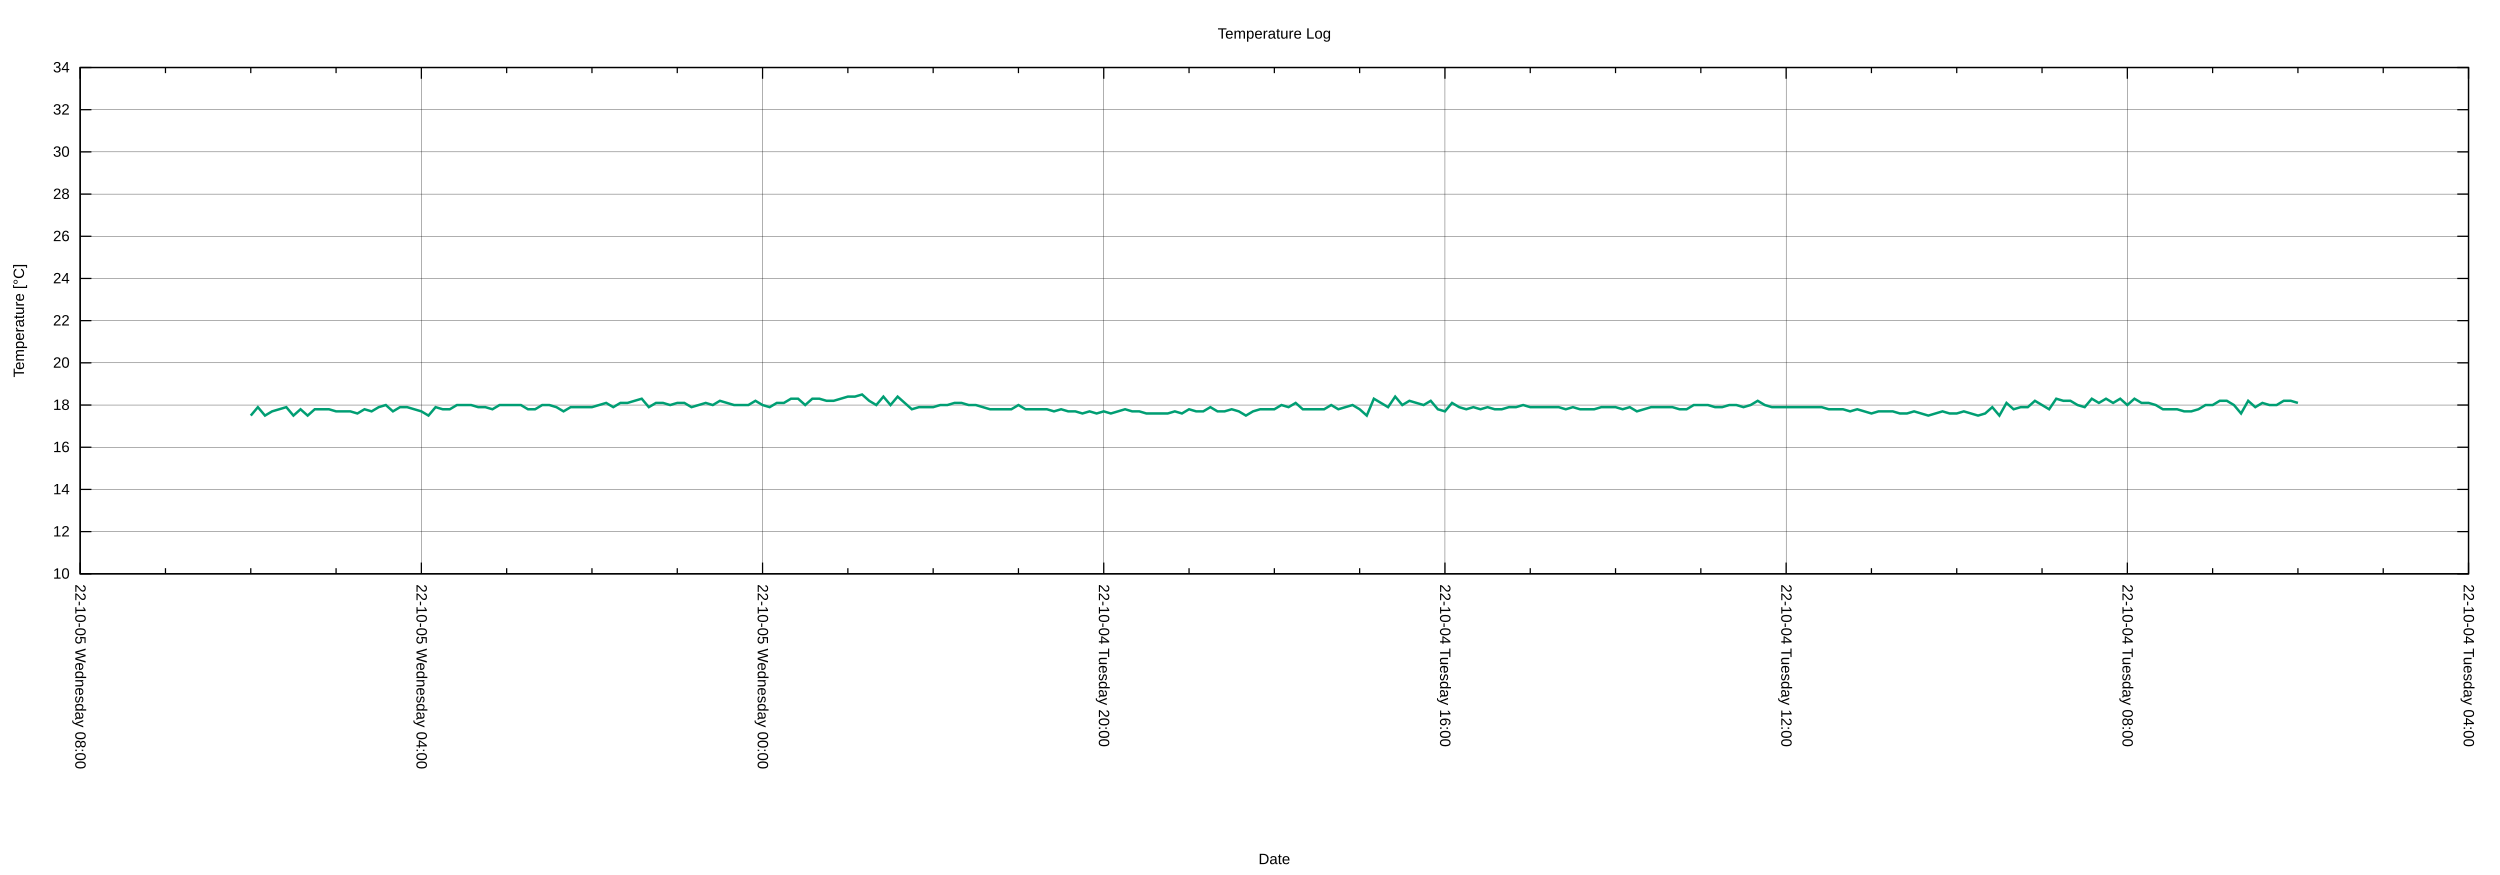
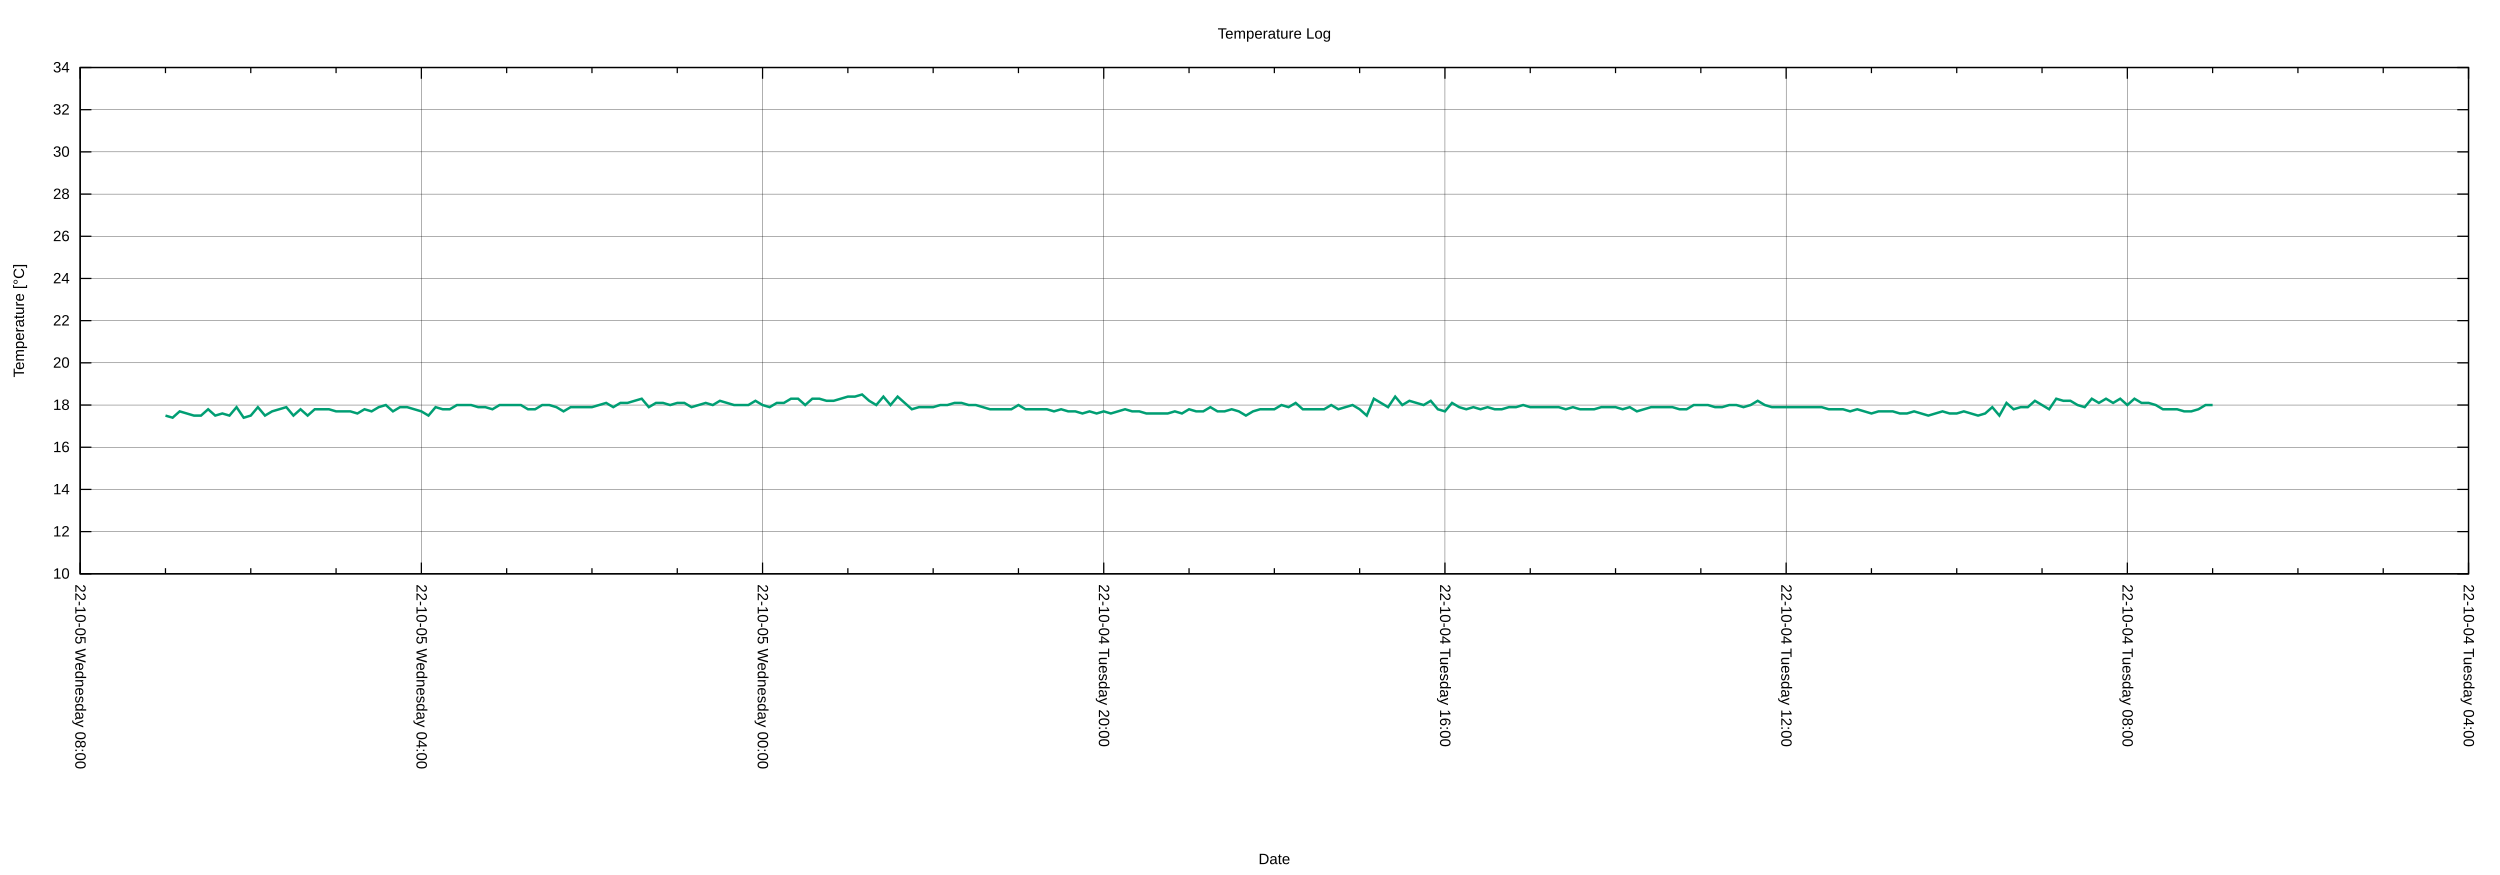
<svg xmlns="http://www.w3.org/2000/svg" xmlns:xlink="http://www.w3.org/1999/xlink" width="2000" height="700" viewBox="0 0 2000 700">
  <g id="gnuplot_canvas">
    <rect x="0" y="0" width="2000" height="700" fill="none" />
    <defs>
      <circle id="gpDot" r="0.5" stroke-width="0.5" stroke="currentColor" />
      <path id="gpPt0" stroke-width="0.222" stroke="currentColor" d="M-1,0 h2 M0,-1 v2" />
      <path id="gpPt1" stroke-width="0.222" stroke="currentColor" d="M-1,-1 L1,1 M1,-1 L-1,1" />
      <path id="gpPt2" stroke-width="0.222" stroke="currentColor" d="M-1,0 L1,0 M0,-1 L0,1 M-1,-1 L1,1 M-1,1 L1,-1" />
      <rect id="gpPt3" stroke-width="0.222" stroke="currentColor" x="-1" y="-1" width="2" height="2" />
      <rect id="gpPt4" stroke-width="0.222" stroke="currentColor" fill="currentColor" x="-1" y="-1" width="2" height="2" />
      <circle id="gpPt5" stroke-width="0.222" stroke="currentColor" cx="0" cy="0" r="1" />
      <use xlink:href="#gpPt5" id="gpPt6" fill="currentColor" stroke="none" />
      <path id="gpPt7" stroke-width="0.222" stroke="currentColor" d="M0,-1.33 L-1.33,0.67 L1.33,0.67 z" />
      <use xlink:href="#gpPt7" id="gpPt8" fill="currentColor" stroke="none" />
      <use xlink:href="#gpPt7" id="gpPt9" stroke="currentColor" transform="rotate(180)" />
      <use xlink:href="#gpPt9" id="gpPt10" fill="currentColor" stroke="none" />
      <use xlink:href="#gpPt3" id="gpPt11" stroke="currentColor" transform="rotate(45)" />
      <use xlink:href="#gpPt11" id="gpPt12" fill="currentColor" stroke="none" />
      <path id="gpPt13" stroke-width="0.222" stroke="currentColor" d="M0,1.330 L1.265,0.411 L0.782,-1.067 L-0.782,-1.076 L-1.265,0.411 z" />
      <use xlink:href="#gpPt13" id="gpPt14" fill="currentColor" stroke="none" />
      <filter id="textbox" filterUnits="objectBoundingBox" x="0" y="0" height="1" width="1">
        <feFlood flood-color="white" flood-opacity="1" result="bgnd" />
        <feComposite in="SourceGraphic" in2="bgnd" operator="atop" />
      </filter>
      <filter id="greybox" filterUnits="objectBoundingBox" x="0" y="0" height="1" width="1">
        <feFlood flood-color="lightgrey" flood-opacity="1" result="grey" />
        <feComposite in="SourceGraphic" in2="grey" operator="atop" />
      </filter>
    </defs>
    <g fill="none" color="white" stroke="currentColor" stroke-width="1.00" stroke-linecap="butt" stroke-linejoin="miter">
</g>
    <g fill="none" color="black" stroke="currentColor" stroke-width="1.00" stroke-linecap="butt" stroke-linejoin="miter">
</g>
    <g fill="none" color="black" stroke="black" stroke-width="0.25" stroke-linecap="butt" stroke-linejoin="miter">
</g>
    <g fill="none" color="black" stroke="currentColor" stroke-width="0.25" stroke-linecap="butt" stroke-linejoin="miter">
      <path stroke="black" class="gridline" d="M64.14,459.04 L1974.82,459.04  " />
    </g>
    <g fill="none" color="black" stroke="black" stroke-width="1.00" stroke-linecap="butt" stroke-linejoin="miter">
</g>
    <g fill="none" color="black" stroke="currentColor" stroke-width="1.00" stroke-linecap="butt" stroke-linejoin="miter">
      <path stroke="black" d="M64.14,459.04 L73.14,459.04 M1974.82,459.04 L1965.82,459.04  " />
      <g transform="translate(55.75,462.94)" stroke="none" fill="black" font-family="Arial" font-size="12.00" text-anchor="end">
        <text>
          <tspan font-family="Arial"> 10</tspan>
        </text>
      </g>
    </g>
    <g fill="none" color="black" stroke="currentColor" stroke-width="1.00" stroke-linecap="butt" stroke-linejoin="miter">
</g>
    <g fill="none" color="black" stroke="black" stroke-width="0.25" stroke-linecap="butt" stroke-linejoin="miter">
</g>
    <g fill="none" color="black" stroke="currentColor" stroke-width="0.25" stroke-linecap="butt" stroke-linejoin="miter">
      <path stroke="black" class="gridline" d="M64.14,425.29 L1974.82,425.29  " />
    </g>
    <g fill="none" color="black" stroke="black" stroke-width="1.00" stroke-linecap="butt" stroke-linejoin="miter">
</g>
    <g fill="none" color="black" stroke="currentColor" stroke-width="1.00" stroke-linecap="butt" stroke-linejoin="miter">
      <path stroke="black" d="M64.14,425.29 L73.14,425.29 M1974.82,425.29 L1965.82,425.29  " />
      <g transform="translate(55.75,429.19)" stroke="none" fill="black" font-family="Arial" font-size="12.00" text-anchor="end">
        <text>
          <tspan font-family="Arial"> 12</tspan>
        </text>
      </g>
    </g>
    <g fill="none" color="black" stroke="currentColor" stroke-width="1.00" stroke-linecap="butt" stroke-linejoin="miter">
</g>
    <g fill="none" color="black" stroke="black" stroke-width="0.25" stroke-linecap="butt" stroke-linejoin="miter">
</g>
    <g fill="none" color="black" stroke="currentColor" stroke-width="0.25" stroke-linecap="butt" stroke-linejoin="miter">
      <path stroke="black" class="gridline" d="M64.14,391.53 L1974.82,391.53  " />
    </g>
    <g fill="none" color="black" stroke="black" stroke-width="1.00" stroke-linecap="butt" stroke-linejoin="miter">
</g>
    <g fill="none" color="black" stroke="currentColor" stroke-width="1.00" stroke-linecap="butt" stroke-linejoin="miter">
      <path stroke="black" d="M64.14,391.53 L73.14,391.53 M1974.82,391.53 L1965.82,391.53  " />
      <g transform="translate(55.75,395.43)" stroke="none" fill="black" font-family="Arial" font-size="12.00" text-anchor="end">
        <text>
          <tspan font-family="Arial"> 14</tspan>
        </text>
      </g>
    </g>
    <g fill="none" color="black" stroke="currentColor" stroke-width="1.00" stroke-linecap="butt" stroke-linejoin="miter">
</g>
    <g fill="none" color="black" stroke="black" stroke-width="0.25" stroke-linecap="butt" stroke-linejoin="miter">
</g>
    <g fill="none" color="black" stroke="currentColor" stroke-width="0.25" stroke-linecap="butt" stroke-linejoin="miter">
      <path stroke="black" class="gridline" d="M64.14,357.78 L1974.82,357.78  " />
    </g>
    <g fill="none" color="black" stroke="black" stroke-width="1.00" stroke-linecap="butt" stroke-linejoin="miter">
</g>
    <g fill="none" color="black" stroke="currentColor" stroke-width="1.00" stroke-linecap="butt" stroke-linejoin="miter">
      <path stroke="black" d="M64.14,357.78 L73.14,357.78 M1974.82,357.78 L1965.82,357.78  " />
      <g transform="translate(55.75,361.68)" stroke="none" fill="black" font-family="Arial" font-size="12.00" text-anchor="end">
        <text>
          <tspan font-family="Arial"> 16</tspan>
        </text>
      </g>
    </g>
    <g fill="none" color="black" stroke="currentColor" stroke-width="1.00" stroke-linecap="butt" stroke-linejoin="miter">
</g>
    <g fill="none" color="black" stroke="black" stroke-width="0.25" stroke-linecap="butt" stroke-linejoin="miter">
</g>
    <g fill="none" color="black" stroke="currentColor" stroke-width="0.25" stroke-linecap="butt" stroke-linejoin="miter">
      <path stroke="black" class="gridline" d="M64.14,324.03 L1974.82,324.03  " />
    </g>
    <g fill="none" color="black" stroke="black" stroke-width="1.00" stroke-linecap="butt" stroke-linejoin="miter">
</g>
    <g fill="none" color="black" stroke="currentColor" stroke-width="1.00" stroke-linecap="butt" stroke-linejoin="miter">
      <path stroke="black" d="M64.14,324.03 L73.14,324.03 M1974.82,324.03 L1965.82,324.03  " />
      <g transform="translate(55.75,327.93)" stroke="none" fill="black" font-family="Arial" font-size="12.00" text-anchor="end">
        <text>
          <tspan font-family="Arial"> 18</tspan>
        </text>
      </g>
    </g>
    <g fill="none" color="black" stroke="currentColor" stroke-width="1.00" stroke-linecap="butt" stroke-linejoin="miter">
</g>
    <g fill="none" color="black" stroke="black" stroke-width="0.25" stroke-linecap="butt" stroke-linejoin="miter">
</g>
    <g fill="none" color="black" stroke="currentColor" stroke-width="0.25" stroke-linecap="butt" stroke-linejoin="miter">
      <path stroke="black" class="gridline" d="M64.14,290.28 L1974.82,290.28  " />
    </g>
    <g fill="none" color="black" stroke="black" stroke-width="1.00" stroke-linecap="butt" stroke-linejoin="miter">
</g>
    <g fill="none" color="black" stroke="currentColor" stroke-width="1.00" stroke-linecap="butt" stroke-linejoin="miter">
      <path stroke="black" d="M64.14,290.28 L73.14,290.28 M1974.82,290.28 L1965.82,290.28  " />
      <g transform="translate(55.75,294.18)" stroke="none" fill="black" font-family="Arial" font-size="12.00" text-anchor="end">
        <text>
          <tspan font-family="Arial"> 20</tspan>
        </text>
      </g>
    </g>
    <g fill="none" color="black" stroke="currentColor" stroke-width="1.00" stroke-linecap="butt" stroke-linejoin="miter">
</g>
    <g fill="none" color="black" stroke="black" stroke-width="0.25" stroke-linecap="butt" stroke-linejoin="miter">
</g>
    <g fill="none" color="black" stroke="currentColor" stroke-width="0.25" stroke-linecap="butt" stroke-linejoin="miter">
      <path stroke="black" class="gridline" d="M64.14,256.52 L1974.82,256.52  " />
    </g>
    <g fill="none" color="black" stroke="black" stroke-width="1.00" stroke-linecap="butt" stroke-linejoin="miter">
</g>
    <g fill="none" color="black" stroke="currentColor" stroke-width="1.00" stroke-linecap="butt" stroke-linejoin="miter">
      <path stroke="black" d="M64.14,256.52 L73.14,256.52 M1974.82,256.52 L1965.82,256.52  " />
      <g transform="translate(55.75,260.42)" stroke="none" fill="black" font-family="Arial" font-size="12.00" text-anchor="end">
        <text>
          <tspan font-family="Arial"> 22</tspan>
        </text>
      </g>
    </g>
    <g fill="none" color="black" stroke="currentColor" stroke-width="1.00" stroke-linecap="butt" stroke-linejoin="miter">
</g>
    <g fill="none" color="black" stroke="black" stroke-width="0.25" stroke-linecap="butt" stroke-linejoin="miter">
</g>
    <g fill="none" color="black" stroke="currentColor" stroke-width="0.25" stroke-linecap="butt" stroke-linejoin="miter">
      <path stroke="black" class="gridline" d="M64.14,222.77 L1974.82,222.77  " />
    </g>
    <g fill="none" color="black" stroke="black" stroke-width="1.00" stroke-linecap="butt" stroke-linejoin="miter">
</g>
    <g fill="none" color="black" stroke="currentColor" stroke-width="1.00" stroke-linecap="butt" stroke-linejoin="miter">
      <path stroke="black" d="M64.14,222.77 L73.14,222.77 M1974.82,222.77 L1965.82,222.77  " />
      <g transform="translate(55.75,226.67)" stroke="none" fill="black" font-family="Arial" font-size="12.00" text-anchor="end">
        <text>
          <tspan font-family="Arial"> 24</tspan>
        </text>
      </g>
    </g>
    <g fill="none" color="black" stroke="currentColor" stroke-width="1.00" stroke-linecap="butt" stroke-linejoin="miter">
</g>
    <g fill="none" color="black" stroke="black" stroke-width="0.25" stroke-linecap="butt" stroke-linejoin="miter">
</g>
    <g fill="none" color="black" stroke="currentColor" stroke-width="0.25" stroke-linecap="butt" stroke-linejoin="miter">
      <path stroke="black" class="gridline" d="M64.14,189.02 L1974.82,189.02  " />
    </g>
    <g fill="none" color="black" stroke="black" stroke-width="1.00" stroke-linecap="butt" stroke-linejoin="miter">
</g>
    <g fill="none" color="black" stroke="currentColor" stroke-width="1.00" stroke-linecap="butt" stroke-linejoin="miter">
      <path stroke="black" d="M64.14,189.02 L73.14,189.02 M1974.82,189.02 L1965.82,189.02  " />
      <g transform="translate(55.75,192.92)" stroke="none" fill="black" font-family="Arial" font-size="12.00" text-anchor="end">
        <text>
          <tspan font-family="Arial"> 26</tspan>
        </text>
      </g>
    </g>
    <g fill="none" color="black" stroke="currentColor" stroke-width="1.00" stroke-linecap="butt" stroke-linejoin="miter">
</g>
    <g fill="none" color="black" stroke="black" stroke-width="0.25" stroke-linecap="butt" stroke-linejoin="miter">
</g>
    <g fill="none" color="black" stroke="currentColor" stroke-width="0.25" stroke-linecap="butt" stroke-linejoin="miter">
      <path stroke="black" class="gridline" d="M64.14,155.27 L1974.82,155.27  " />
    </g>
    <g fill="none" color="black" stroke="black" stroke-width="1.00" stroke-linecap="butt" stroke-linejoin="miter">
</g>
    <g fill="none" color="black" stroke="currentColor" stroke-width="1.00" stroke-linecap="butt" stroke-linejoin="miter">
      <path stroke="black" d="M64.14,155.27 L73.14,155.27 M1974.82,155.27 L1965.82,155.27  " />
      <g transform="translate(55.75,159.17)" stroke="none" fill="black" font-family="Arial" font-size="12.00" text-anchor="end">
        <text>
          <tspan font-family="Arial"> 28</tspan>
        </text>
      </g>
    </g>
    <g fill="none" color="black" stroke="currentColor" stroke-width="1.00" stroke-linecap="butt" stroke-linejoin="miter">
</g>
    <g fill="none" color="black" stroke="black" stroke-width="0.25" stroke-linecap="butt" stroke-linejoin="miter">
</g>
    <g fill="none" color="black" stroke="currentColor" stroke-width="0.25" stroke-linecap="butt" stroke-linejoin="miter">
      <path stroke="black" class="gridline" d="M64.14,121.51 L1974.82,121.51  " />
    </g>
    <g fill="none" color="black" stroke="black" stroke-width="1.00" stroke-linecap="butt" stroke-linejoin="miter">
</g>
    <g fill="none" color="black" stroke="currentColor" stroke-width="1.00" stroke-linecap="butt" stroke-linejoin="miter">
      <path stroke="black" d="M64.14,121.51 L73.14,121.51 M1974.82,121.51 L1965.82,121.51  " />
      <g transform="translate(55.75,125.41)" stroke="none" fill="black" font-family="Arial" font-size="12.00" text-anchor="end">
        <text>
          <tspan font-family="Arial"> 30</tspan>
        </text>
      </g>
    </g>
    <g fill="none" color="black" stroke="currentColor" stroke-width="1.00" stroke-linecap="butt" stroke-linejoin="miter">
</g>
    <g fill="none" color="black" stroke="black" stroke-width="0.25" stroke-linecap="butt" stroke-linejoin="miter">
</g>
    <g fill="none" color="black" stroke="currentColor" stroke-width="0.25" stroke-linecap="butt" stroke-linejoin="miter">
      <path stroke="black" class="gridline" d="M64.14,87.76 L1974.82,87.76  " />
    </g>
    <g fill="none" color="black" stroke="black" stroke-width="1.00" stroke-linecap="butt" stroke-linejoin="miter">
</g>
    <g fill="none" color="black" stroke="currentColor" stroke-width="1.00" stroke-linecap="butt" stroke-linejoin="miter">
      <path stroke="black" d="M64.14,87.76 L73.14,87.76 M1974.82,87.76 L1965.82,87.76  " />
      <g transform="translate(55.75,91.66)" stroke="none" fill="black" font-family="Arial" font-size="12.00" text-anchor="end">
        <text>
          <tspan font-family="Arial"> 32</tspan>
        </text>
      </g>
    </g>
    <g fill="none" color="black" stroke="currentColor" stroke-width="1.00" stroke-linecap="butt" stroke-linejoin="miter">
</g>
    <g fill="none" color="black" stroke="black" stroke-width="0.25" stroke-linecap="butt" stroke-linejoin="miter">
</g>
    <g fill="none" color="black" stroke="currentColor" stroke-width="0.25" stroke-linecap="butt" stroke-linejoin="miter">
      <path stroke="black" class="gridline" d="M64.14,54.01 L1974.82,54.01  " />
    </g>
    <g fill="none" color="black" stroke="black" stroke-width="1.00" stroke-linecap="butt" stroke-linejoin="miter">
</g>
    <g fill="none" color="black" stroke="currentColor" stroke-width="1.00" stroke-linecap="butt" stroke-linejoin="miter">
      <path stroke="black" d="M64.14,54.01 L73.14,54.01 M1974.82,54.01 L1965.82,54.01  " />
      <g transform="translate(55.75,57.91)" stroke="none" fill="black" font-family="Arial" font-size="12.00" text-anchor="end">
        <text>
          <tspan font-family="Arial"> 34</tspan>
        </text>
      </g>
    </g>
    <g fill="none" color="black" stroke="currentColor" stroke-width="1.00" stroke-linecap="butt" stroke-linejoin="miter">
</g>
    <g fill="none" color="black" stroke="black" stroke-width="0.25" stroke-linecap="butt" stroke-linejoin="miter">
</g>
    <g fill="none" color="black" stroke="currentColor" stroke-width="0.25" stroke-linecap="butt" stroke-linejoin="miter">
      <path stroke="black" class="gridline" d="M1974.82,459.04 L1974.82,54.01  " />
    </g>
    <g fill="none" color="black" stroke="black" stroke-width="1.00" stroke-linecap="butt" stroke-linejoin="miter">
</g>
    <g fill="none" color="black" stroke="currentColor" stroke-width="1.00" stroke-linecap="butt" stroke-linejoin="miter">
      <path stroke="black" d="M1974.82,459.04 L1974.82,450.04 M1974.82,54.01 L1974.82,63.01  " />
      <g transform="translate(1970.92,467.43) rotate(90)" stroke="none" fill="black" font-family="Arial" font-size="12.00" text-anchor="start">
        <text>
          <tspan font-family="Arial">22-10-04 Tuesday 04:00</tspan>
        </text>
      </g>
    </g>
    <g fill="none" color="black" stroke="currentColor" stroke-width="1.00" stroke-linecap="butt" stroke-linejoin="miter">
      <path stroke="black" d="M1906.58,459.04 L1906.58,454.54 M1906.58,54.01 L1906.58,58.51 M1838.34,459.04 L1838.34,454.54 M1838.34,54.01 L1838.34,58.51   M1770.10,459.04 L1770.10,454.54 M1770.10,54.01 L1770.10,58.51  " />
    </g>
    <g fill="none" color="black" stroke="black" stroke-width="0.25" stroke-linecap="butt" stroke-linejoin="miter">
</g>
    <g fill="none" color="black" stroke="currentColor" stroke-width="0.25" stroke-linecap="butt" stroke-linejoin="miter">
      <path stroke="black" class="gridline" d="M1701.87,459.04 L1701.87,54.01  " />
    </g>
    <g fill="none" color="black" stroke="black" stroke-width="1.00" stroke-linecap="butt" stroke-linejoin="miter">
</g>
    <g fill="none" color="black" stroke="currentColor" stroke-width="1.00" stroke-linecap="butt" stroke-linejoin="miter">
      <path stroke="black" d="M1701.87,459.04 L1701.87,450.04 M1701.87,54.01 L1701.87,63.01  " />
      <g transform="translate(1697.97,467.43) rotate(90)" stroke="none" fill="black" font-family="Arial" font-size="12.00" text-anchor="start">
        <text>
          <tspan font-family="Arial">22-10-04 Tuesday 08:00</tspan>
        </text>
      </g>
    </g>
    <g fill="none" color="black" stroke="currentColor" stroke-width="1.00" stroke-linecap="butt" stroke-linejoin="miter">
      <path stroke="black" d="M1633.63,459.04 L1633.63,454.54 M1633.63,54.01 L1633.63,58.51 M1565.39,459.04 L1565.39,454.54 M1565.39,54.01 L1565.39,58.51   M1497.15,459.04 L1497.15,454.54 M1497.15,54.01 L1497.15,58.51  " />
    </g>
    <g fill="none" color="black" stroke="black" stroke-width="0.25" stroke-linecap="butt" stroke-linejoin="miter">
</g>
    <g fill="none" color="black" stroke="currentColor" stroke-width="0.25" stroke-linecap="butt" stroke-linejoin="miter">
      <path stroke="black" class="gridline" d="M1428.91,459.04 L1428.91,54.01  " />
    </g>
    <g fill="none" color="black" stroke="black" stroke-width="1.00" stroke-linecap="butt" stroke-linejoin="miter">
</g>
    <g fill="none" color="black" stroke="currentColor" stroke-width="1.00" stroke-linecap="butt" stroke-linejoin="miter">
      <path stroke="black" d="M1428.91,459.04 L1428.91,450.04 M1428.91,54.01 L1428.91,63.01  " />
      <g transform="translate(1425.01,467.43) rotate(90)" stroke="none" fill="black" font-family="Arial" font-size="12.00" text-anchor="start">
        <text>
          <tspan font-family="Arial">22-10-04 Tuesday 12:00</tspan>
        </text>
      </g>
    </g>
    <g fill="none" color="black" stroke="currentColor" stroke-width="1.00" stroke-linecap="butt" stroke-linejoin="miter">
      <path stroke="black" d="M1360.67,459.04 L1360.67,454.54 M1360.67,54.01 L1360.67,58.51 M1292.43,459.04 L1292.43,454.54 M1292.43,54.01 L1292.43,58.51   M1224.20,459.04 L1224.20,454.54 M1224.20,54.01 L1224.20,58.51  " />
    </g>
    <g fill="none" color="black" stroke="black" stroke-width="0.25" stroke-linecap="butt" stroke-linejoin="miter">
</g>
    <g fill="none" color="black" stroke="currentColor" stroke-width="0.25" stroke-linecap="butt" stroke-linejoin="miter">
      <path stroke="black" class="gridline" d="M1155.96,459.04 L1155.96,54.01  " />
    </g>
    <g fill="none" color="black" stroke="black" stroke-width="1.00" stroke-linecap="butt" stroke-linejoin="miter">
</g>
    <g fill="none" color="black" stroke="currentColor" stroke-width="1.00" stroke-linecap="butt" stroke-linejoin="miter">
      <path stroke="black" d="M1155.96,459.04 L1155.96,450.04 M1155.96,54.01 L1155.96,63.01  " />
      <g transform="translate(1152.06,467.43) rotate(90)" stroke="none" fill="black" font-family="Arial" font-size="12.00" text-anchor="start">
        <text>
          <tspan font-family="Arial">22-10-04 Tuesday 16:00</tspan>
        </text>
      </g>
    </g>
    <g fill="none" color="black" stroke="currentColor" stroke-width="1.00" stroke-linecap="butt" stroke-linejoin="miter">
      <path stroke="black" d="M1087.72,459.04 L1087.72,454.54 M1087.72,54.01 L1087.72,58.51 M1019.48,459.04 L1019.48,454.54 M1019.48,54.01 L1019.48,58.51   M951.24,459.04 L951.24,454.54 M951.24,54.01 L951.24,58.51  " />
    </g>
    <g fill="none" color="black" stroke="black" stroke-width="0.25" stroke-linecap="butt" stroke-linejoin="miter">
</g>
    <g fill="none" color="black" stroke="currentColor" stroke-width="0.25" stroke-linecap="butt" stroke-linejoin="miter">
      <path stroke="black" class="gridline" d="M883.00,459.04 L883.00,54.01  " />
    </g>
    <g fill="none" color="black" stroke="black" stroke-width="1.00" stroke-linecap="butt" stroke-linejoin="miter">
</g>
    <g fill="none" color="black" stroke="currentColor" stroke-width="1.00" stroke-linecap="butt" stroke-linejoin="miter">
      <path stroke="black" d="M883.00,459.04 L883.00,450.04 M883.00,54.01 L883.00,63.01  " />
      <g transform="translate(879.10,467.43) rotate(90)" stroke="none" fill="black" font-family="Arial" font-size="12.00" text-anchor="start">
        <text>
          <tspan font-family="Arial">22-10-04 Tuesday 20:00</tspan>
        </text>
      </g>
    </g>
    <g fill="none" color="black" stroke="currentColor" stroke-width="1.00" stroke-linecap="butt" stroke-linejoin="miter">
      <path stroke="black" d="M814.76,459.04 L814.76,454.54 M814.76,54.01 L814.76,58.51 M746.53,459.04 L746.53,454.54 M746.53,54.01 L746.53,58.51   M678.29,459.04 L678.29,454.54 M678.29,54.01 L678.29,58.51  " />
    </g>
    <g fill="none" color="black" stroke="black" stroke-width="0.25" stroke-linecap="butt" stroke-linejoin="miter">
</g>
    <g fill="none" color="black" stroke="currentColor" stroke-width="0.25" stroke-linecap="butt" stroke-linejoin="miter">
      <path stroke="black" class="gridline" d="M610.05,459.04 L610.05,54.01  " />
    </g>
    <g fill="none" color="black" stroke="black" stroke-width="1.00" stroke-linecap="butt" stroke-linejoin="miter">
</g>
    <g fill="none" color="black" stroke="currentColor" stroke-width="1.00" stroke-linecap="butt" stroke-linejoin="miter">
      <path stroke="black" d="M610.05,459.04 L610.05,450.04 M610.05,54.01 L610.05,63.01  " />
      <g transform="translate(606.15,467.43) rotate(90)" stroke="none" fill="black" font-family="Arial" font-size="12.00" text-anchor="start">
        <text>
          <tspan font-family="Arial">22-10-05 Wednesday 00:00</tspan>
        </text>
      </g>
    </g>
    <g fill="none" color="black" stroke="currentColor" stroke-width="1.00" stroke-linecap="butt" stroke-linejoin="miter">
      <path stroke="black" d="M541.81,459.04 L541.81,454.54 M541.81,54.01 L541.81,58.51 M473.57,459.04 L473.57,454.54 M473.57,54.01 L473.57,58.51   M405.33,459.04 L405.33,454.54 M405.33,54.01 L405.33,58.51  " />
    </g>
    <g fill="none" color="black" stroke="black" stroke-width="0.25" stroke-linecap="butt" stroke-linejoin="miter">
</g>
    <g fill="none" color="black" stroke="currentColor" stroke-width="0.25" stroke-linecap="butt" stroke-linejoin="miter">
      <path stroke="black" class="gridline" d="M337.09,459.04 L337.09,54.01  " />
    </g>
    <g fill="none" color="black" stroke="black" stroke-width="1.00" stroke-linecap="butt" stroke-linejoin="miter">
</g>
    <g fill="none" color="black" stroke="currentColor" stroke-width="1.00" stroke-linecap="butt" stroke-linejoin="miter">
      <path stroke="black" d="M337.09,459.04 L337.09,450.04 M337.09,54.01 L337.09,63.01  " />
      <g transform="translate(333.19,467.43) rotate(90)" stroke="none" fill="black" font-family="Arial" font-size="12.00" text-anchor="start">
        <text>
          <tspan font-family="Arial">22-10-05 Wednesday 04:00</tspan>
        </text>
      </g>
    </g>
    <g fill="none" color="black" stroke="currentColor" stroke-width="1.00" stroke-linecap="butt" stroke-linejoin="miter">
      <path stroke="black" d="M268.86,459.04 L268.86,454.54 M268.86,54.01 L268.86,58.51 M200.62,459.04 L200.62,454.54 M200.62,54.01 L200.62,58.51   M132.38,459.04 L132.38,454.54 M132.38,54.01 L132.38,58.51  " />
    </g>
    <g fill="none" color="black" stroke="black" stroke-width="0.25" stroke-linecap="butt" stroke-linejoin="miter">
</g>
    <g fill="none" color="black" stroke="currentColor" stroke-width="0.25" stroke-linecap="butt" stroke-linejoin="miter">
      <path stroke="black" class="gridline" d="M64.14,459.04 L64.14,54.01  " />
    </g>
    <g fill="none" color="black" stroke="black" stroke-width="1.00" stroke-linecap="butt" stroke-linejoin="miter">
</g>
    <g fill="none" color="black" stroke="currentColor" stroke-width="1.00" stroke-linecap="butt" stroke-linejoin="miter">
      <path stroke="black" d="M64.14,459.04 L64.14,450.04 M64.14,54.01 L64.14,63.01  " />
      <g transform="translate(60.24,467.43) rotate(90)" stroke="none" fill="black" font-family="Arial" font-size="12.00" text-anchor="start">
        <text>
          <tspan font-family="Arial">22-10-05 Wednesday 08:00</tspan>
        </text>
      </g>
    </g>
    <g fill="none" color="black" stroke="currentColor" stroke-width="1.00" stroke-linecap="butt" stroke-linejoin="miter">
</g>
    <g fill="none" color="black" stroke="currentColor" stroke-width="1.00" stroke-linecap="butt" stroke-linejoin="miter">
      <path stroke="black" d="M64.14,54.01 L64.14,459.04 L1974.82,459.04 L1974.82,54.01 L64.14,54.01 Z  " />
    </g>
    <g fill="none" color="black" stroke="currentColor" stroke-width="1.00" stroke-linecap="butt" stroke-linejoin="miter">
      <g transform="translate(19.18,256.53) rotate(270)" stroke="none" fill="black" font-family="Arial" font-size="12.00" text-anchor="middle">
        <text>
          <tspan font-family="Arial">Temperature [°C]</tspan>
        </text>
      </g>
    </g>
    <g fill="none" color="black" stroke="currentColor" stroke-width="1.00" stroke-linecap="butt" stroke-linejoin="miter">
      <g transform="translate(1019.48,691.30)" stroke="none" fill="black" font-family="Arial" font-size="12.00" text-anchor="middle">
        <text>
          <tspan font-family="Arial">Date</tspan>
        </text>
      </g>
    </g>
    <g fill="none" color="black" stroke="currentColor" stroke-width="1.00" stroke-linecap="butt" stroke-linejoin="miter">
</g>
    <g id="gnuplot_plot_1">
      <g fill="none" color="white" stroke="currentColor" stroke-width="2.00" stroke-linecap="butt" stroke-linejoin="miter">
</g>
      <g fill="none" color="black" stroke="currentColor" stroke-width="2.00" stroke-linecap="butt" stroke-linejoin="miter">
-         <path stroke="rgb(  0, 158, 115)" d="M200.62,332.47 L206.30,325.72 L211.99,332.47 L217.68,329.09 L223.36,327.41 L229.05,325.72 L234.74,332.47 L240.42,327.41   L246.11,332.47 L251.80,327.41 L257.48,327.41 L263.17,327.41 L268.86,329.09 L274.54,329.09 L280.23,329.09 L285.92,330.78   L291.60,327.41 L297.29,329.09 L302.98,325.72 L308.66,324.03 L314.35,329.09 L320.03,325.72 L325.72,325.72 L331.41,327.41   L337.09,329.09 L342.78,332.47 L348.47,325.72 L354.15,327.41 L359.84,327.41 L365.53,324.03 L371.21,324.03 L376.90,324.03   L382.59,325.72 L388.27,325.72 L393.96,327.41 L399.65,324.03 L405.33,324.03 L411.02,324.03 L416.71,324.03 L422.39,327.41   L428.08,327.41 L433.77,324.03 L439.45,324.03 L445.14,325.72 L450.83,329.09 L456.51,325.72 L462.20,325.72 L467.88,325.72   L473.57,325.72 L479.26,324.03 L484.94,322.34 L490.63,325.72 L496.32,322.34 L502.00,322.34 L507.69,320.65 L513.38,318.97   L519.06,325.72 L524.75,322.34 L530.44,322.34 L536.12,324.03 L541.81,322.34 L547.50,322.34 L553.18,325.72 L558.87,324.03   L564.56,322.34 L570.24,324.03 L575.93,320.65 L581.62,322.34 L587.30,324.03 L592.99,324.03 L598.68,324.03 L604.36,320.65   L610.05,324.03 L615.74,325.72 L621.42,322.34 L627.11,322.34 L632.79,318.97 L638.48,318.97 L644.17,324.03 L649.85,318.97   L655.54,318.97 L661.23,320.65 L666.91,320.65 L672.60,318.97 L678.29,317.28 L683.97,317.28 L689.66,315.59 L695.35,320.65   L701.03,324.03 L706.72,317.28 L712.41,324.03 L718.09,317.28 L723.78,322.34 L729.47,327.41 L735.15,325.72 L740.84,325.72   L746.53,325.72 L752.21,324.03 L757.90,324.03 L763.59,322.34 L769.27,322.34 L774.96,324.03 L780.65,324.03 L786.33,325.72   L792.02,327.41 L797.70,327.41 L803.39,327.41 L809.08,327.41 L814.76,324.03 L820.45,327.41 L826.14,327.41 L831.82,327.41   L837.51,327.41 L843.20,329.09 L848.88,327.41 L854.57,329.09 L860.26,329.09 L865.94,330.78 L871.63,329.09 L877.32,330.78   L883.00,329.09 L888.69,330.78 L894.38,329.09 L900.06,327.41 L905.75,329.09 L911.44,329.09 L917.12,330.78 L922.81,330.78   L928.50,330.78 L934.18,330.78 L939.87,329.09 L945.55,330.78 L951.24,327.41 L956.93,329.09 L962.61,329.09 L968.30,325.72   L973.99,329.09 L979.67,329.09 L985.36,327.41 L991.05,329.09 L996.73,332.47 L1002.42,329.09 L1008.11,327.41 L1013.79,327.41   L1019.48,327.41 L1025.17,324.03 L1030.85,325.72 L1036.54,322.34 L1042.23,327.41 L1047.91,327.41 L1053.60,327.41 L1059.29,327.41   L1064.97,324.03 L1070.66,327.41 L1076.35,325.72 L1082.03,324.03 L1087.72,327.41 L1093.41,332.47 L1099.09,318.97 L1104.78,322.34   L1110.46,325.72 L1116.15,317.28 L1121.84,324.03 L1127.52,320.65 L1133.21,322.34 L1138.90,324.03 L1144.58,320.65 L1150.27,327.41   L1155.96,329.09 L1161.64,322.34 L1167.33,325.72 L1173.02,327.41 L1178.70,325.72 L1184.39,327.41 L1190.08,325.72 L1195.76,327.41   L1201.45,327.41 L1207.14,325.72 L1212.82,325.72 L1218.51,324.03 L1224.20,325.72 L1229.88,325.72 L1235.57,325.72 L1241.26,325.72   L1246.94,325.72 L1252.63,327.41 L1258.32,325.72 L1264.00,327.41 L1269.69,327.41 L1275.37,327.41 L1281.06,325.72 L1286.75,325.72   L1292.43,325.72 L1298.12,327.41 L1303.81,325.72 L1309.49,329.09 L1315.18,327.41 L1320.87,325.72 L1326.55,325.72 L1332.24,325.72   L1337.93,325.72 L1343.61,327.41 L1349.30,327.41 L1354.99,324.03 L1360.67,324.03 L1366.36,324.03 L1372.05,325.72 L1377.73,325.72   L1383.42,324.03 L1389.11,324.03 L1394.79,325.72 L1400.48,324.03 L1406.17,320.65 L1411.85,324.03 L1417.54,325.72 L1423.22,325.72   L1428.91,325.72 L1434.60,325.72 L1440.28,325.72 L1445.97,325.72 L1451.66,325.72 L1457.34,325.72 L1463.03,327.41 L1468.72,327.41   L1474.40,327.41 L1480.09,329.09 L1485.78,327.41 L1491.46,329.09 L1497.15,330.78 L1502.84,329.09 L1508.52,329.09 L1514.21,329.09   L1519.90,330.78 L1525.58,330.78 L1531.27,329.09 L1536.96,330.78 L1542.64,332.47 L1548.33,330.78 L1554.02,329.09 L1559.70,330.78   L1565.39,330.78 L1571.08,329.09 L1576.76,330.78 L1582.45,332.47 L1588.13,330.78 L1593.82,325.72 L1599.51,332.47 L1605.19,322.34   L1610.88,327.41 L1616.57,325.72 L1622.25,325.72 L1627.94,320.65 L1633.63,324.03 L1639.31,327.41 L1645.00,318.97 L1650.69,320.65   L1656.37,320.65 L1662.06,324.03 L1667.75,325.72 L1673.43,318.97 L1679.12,322.34 L1684.81,318.97 L1690.49,322.34 L1696.18,318.97   L1701.87,324.03 L1707.55,318.97 L1713.24,322.34 L1718.93,322.34 L1724.61,324.03 L1730.30,327.41 L1735.99,327.41 L1741.67,327.41   L1747.36,329.09 L1753.04,329.09 L1758.73,327.41 L1764.42,324.03 L1770.10,324.03 L1775.79,320.65 L1781.48,320.65 L1787.16,324.03   L1792.85,330.78 L1798.54,320.65 L1804.22,325.72 L1809.91,322.34 L1815.60,324.03 L1821.28,324.03 L1826.97,320.65 L1832.66,320.65   L1838.34,322.34  " />
+         <path stroke="rgb(  0, 158, 115)" d="M132.38,332.47 L138.07,334.16 L143.75,329.09 L149.44,330.78 L155.12,332.47 L160.81,332.47 L166.50,327.41 L172.18,332.47   L177.87,330.78 L183.56,332.47 L189.24,325.72 L194.93,334.16 L200.62,332.47 L206.30,325.72 L211.99,332.47 L217.68,329.09   L223.36,327.41 L229.05,325.72 L234.74,332.47 L240.42,327.41 L246.11,332.47 L251.80,327.41 L257.48,327.41 L263.17,327.41   L268.86,329.09 L274.54,329.09 L280.23,329.09 L285.92,330.78 L291.60,327.41 L297.29,329.09 L302.98,325.72 L308.66,324.03   L314.35,329.09 L320.03,325.72 L325.72,325.72 L331.41,327.41 L337.09,329.09 L342.78,332.47 L348.47,325.72 L354.15,327.41   L359.84,327.41 L365.53,324.03 L371.21,324.03 L376.90,324.03 L382.59,325.72 L388.27,325.72 L393.96,327.41 L399.65,324.03   L405.33,324.03 L411.02,324.03 L416.71,324.03 L422.39,327.41 L428.08,327.41 L433.77,324.03 L439.45,324.03 L445.14,325.72   L450.83,329.09 L456.51,325.72 L462.20,325.72 L467.88,325.72 L473.57,325.72 L479.26,324.03 L484.94,322.34 L490.63,325.72   L496.32,322.34 L502.00,322.34 L507.69,320.65 L513.38,318.97 L519.06,325.72 L524.75,322.34 L530.44,322.34 L536.12,324.03   L541.81,322.34 L547.50,322.34 L553.18,325.72 L558.87,324.03 L564.56,322.34 L570.24,324.03 L575.93,320.65 L581.62,322.34   L587.30,324.03 L592.99,324.03 L598.68,324.03 L604.36,320.65 L610.05,324.03 L615.74,325.72 L621.42,322.34 L627.11,322.34   L632.79,318.97 L638.48,318.97 L644.17,324.03 L649.85,318.97 L655.54,318.97 L661.23,320.65 L666.91,320.65 L672.60,318.97   L678.29,317.28 L683.97,317.28 L689.66,315.59 L695.35,320.65 L701.03,324.03 L706.72,317.28 L712.41,324.03 L718.09,317.28   L723.78,322.34 L729.47,327.41 L735.15,325.72 L740.84,325.72 L746.53,325.72 L752.21,324.03 L757.90,324.03 L763.59,322.34   L769.27,322.34 L774.96,324.03 L780.65,324.03 L786.33,325.72 L792.02,327.41 L797.70,327.41 L803.39,327.41 L809.08,327.41   L814.76,324.03 L820.45,327.41 L826.14,327.41 L831.82,327.41 L837.51,327.41 L843.20,329.09 L848.88,327.41 L854.57,329.09   L860.26,329.09 L865.94,330.78 L871.63,329.09 L877.32,330.78 L883.00,329.09 L888.69,330.78 L894.38,329.09 L900.06,327.41   L905.75,329.09 L911.44,329.09 L917.12,330.78 L922.81,330.78 L928.50,330.78 L934.18,330.78 L939.87,329.09 L945.55,330.78   L951.24,327.41 L956.93,329.09 L962.61,329.09 L968.30,325.72 L973.99,329.09 L979.67,329.09 L985.36,327.41 L991.05,329.09   L996.73,332.47 L1002.42,329.09 L1008.11,327.41 L1013.79,327.41 L1019.48,327.41 L1025.17,324.03 L1030.85,325.72 L1036.54,322.34   L1042.23,327.41 L1047.91,327.41 L1053.60,327.41 L1059.29,327.41 L1064.97,324.03 L1070.66,327.41 L1076.35,325.72 L1082.03,324.03   L1087.72,327.41 L1093.41,332.47 L1099.09,318.97 L1104.78,322.34 L1110.46,325.72 L1116.15,317.28 L1121.84,324.03 L1127.52,320.65   L1133.21,322.34 L1138.90,324.03 L1144.58,320.65 L1150.27,327.41 L1155.96,329.09 L1161.64,322.34 L1167.33,325.72 L1173.02,327.41   L1178.70,325.72 L1184.39,327.41 L1190.08,325.72 L1195.76,327.41 L1201.45,327.41 L1207.14,325.72 L1212.82,325.72 L1218.51,324.03   L1224.20,325.72 L1229.88,325.72 L1235.57,325.72 L1241.26,325.72 L1246.94,325.72 L1252.63,327.41 L1258.32,325.72 L1264.00,327.41   L1269.69,327.41 L1275.37,327.41 L1281.06,325.72 L1286.75,325.72 L1292.43,325.72 L1298.12,327.41 L1303.81,325.72 L1309.49,329.09   L1315.18,327.41 L1320.87,325.72 L1326.55,325.72 L1332.24,325.72 L1337.93,325.72 L1343.61,327.41 L1349.30,327.41 L1354.99,324.03   L1360.67,324.03 L1366.36,324.03 L1372.05,325.72 L1377.73,325.72 L1383.42,324.03 L1389.11,324.03 L1394.79,325.72 L1400.48,324.03   L1406.17,320.65 L1411.85,324.03 L1417.54,325.72 L1423.22,325.72 L1428.91,325.72 L1434.60,325.72 L1440.28,325.72 L1445.97,325.72   L1451.66,325.72 L1457.34,325.72 L1463.03,327.41 L1468.72,327.41 L1474.40,327.41 L1480.09,329.09 L1485.78,327.41 L1491.46,329.09   L1497.15,330.78 L1502.84,329.09 L1508.52,329.09 L1514.21,329.09 L1519.90,330.78 L1525.58,330.78 L1531.27,329.09 L1536.96,330.78   L1542.64,332.47 L1548.33,330.78 L1554.02,329.09 L1559.70,330.78 L1565.39,330.78 L1571.08,329.09 L1576.76,330.78 L1582.45,332.47   L1588.13,330.78 L1593.82,325.72 L1599.51,332.47 L1605.19,322.34 L1610.88,327.41 L1616.57,325.72 L1622.25,325.72 L1627.94,320.65   L1633.63,324.03 L1639.31,327.41 L1645.00,318.97 L1650.69,320.65 L1656.37,320.65 L1662.06,324.03 L1667.75,325.72 L1673.43,318.97   L1679.12,322.34 L1684.81,318.97 L1690.49,322.34 L1696.18,318.97 L1701.87,324.03 L1707.55,318.97 L1713.24,322.34 L1718.93,322.34   L1724.61,324.03 L1730.30,327.41 L1735.99,327.41 L1741.67,327.41 L1747.36,329.09 L1753.04,329.09 L1758.73,327.41 L1764.42,324.03   L1770.10,324.03  " />
      </g>
    </g>
    <g fill="none" color="black" stroke="currentColor" stroke-width="2.00" stroke-linecap="butt" stroke-linejoin="miter">
</g>
    <g fill="none" color="black" stroke="black" stroke-width="1.00" stroke-linecap="butt" stroke-linejoin="miter">
</g>
    <g fill="none" color="black" stroke="currentColor" stroke-width="1.00" stroke-linecap="butt" stroke-linejoin="miter">
      <path stroke="black" d="M64.14,54.01 L64.14,459.04 L1974.82,459.04 L1974.82,54.01 L64.14,54.01 Z  " />
    </g>
    <g fill="none" color="black" stroke="currentColor" stroke-width="1.00" stroke-linecap="butt" stroke-linejoin="miter">
      <g transform="translate(1019.48,30.91)" stroke="none" fill="black" font-family="Arial" font-size="12.00" text-anchor="middle">
        <text>
          <tspan font-family="Arial">Temperature Log</tspan>
        </text>
      </g>
    </g>
    <g fill="none" color="black" stroke="currentColor" stroke-width="1.00" stroke-linecap="butt" stroke-linejoin="miter">
</g>
  </g>
</svg>
